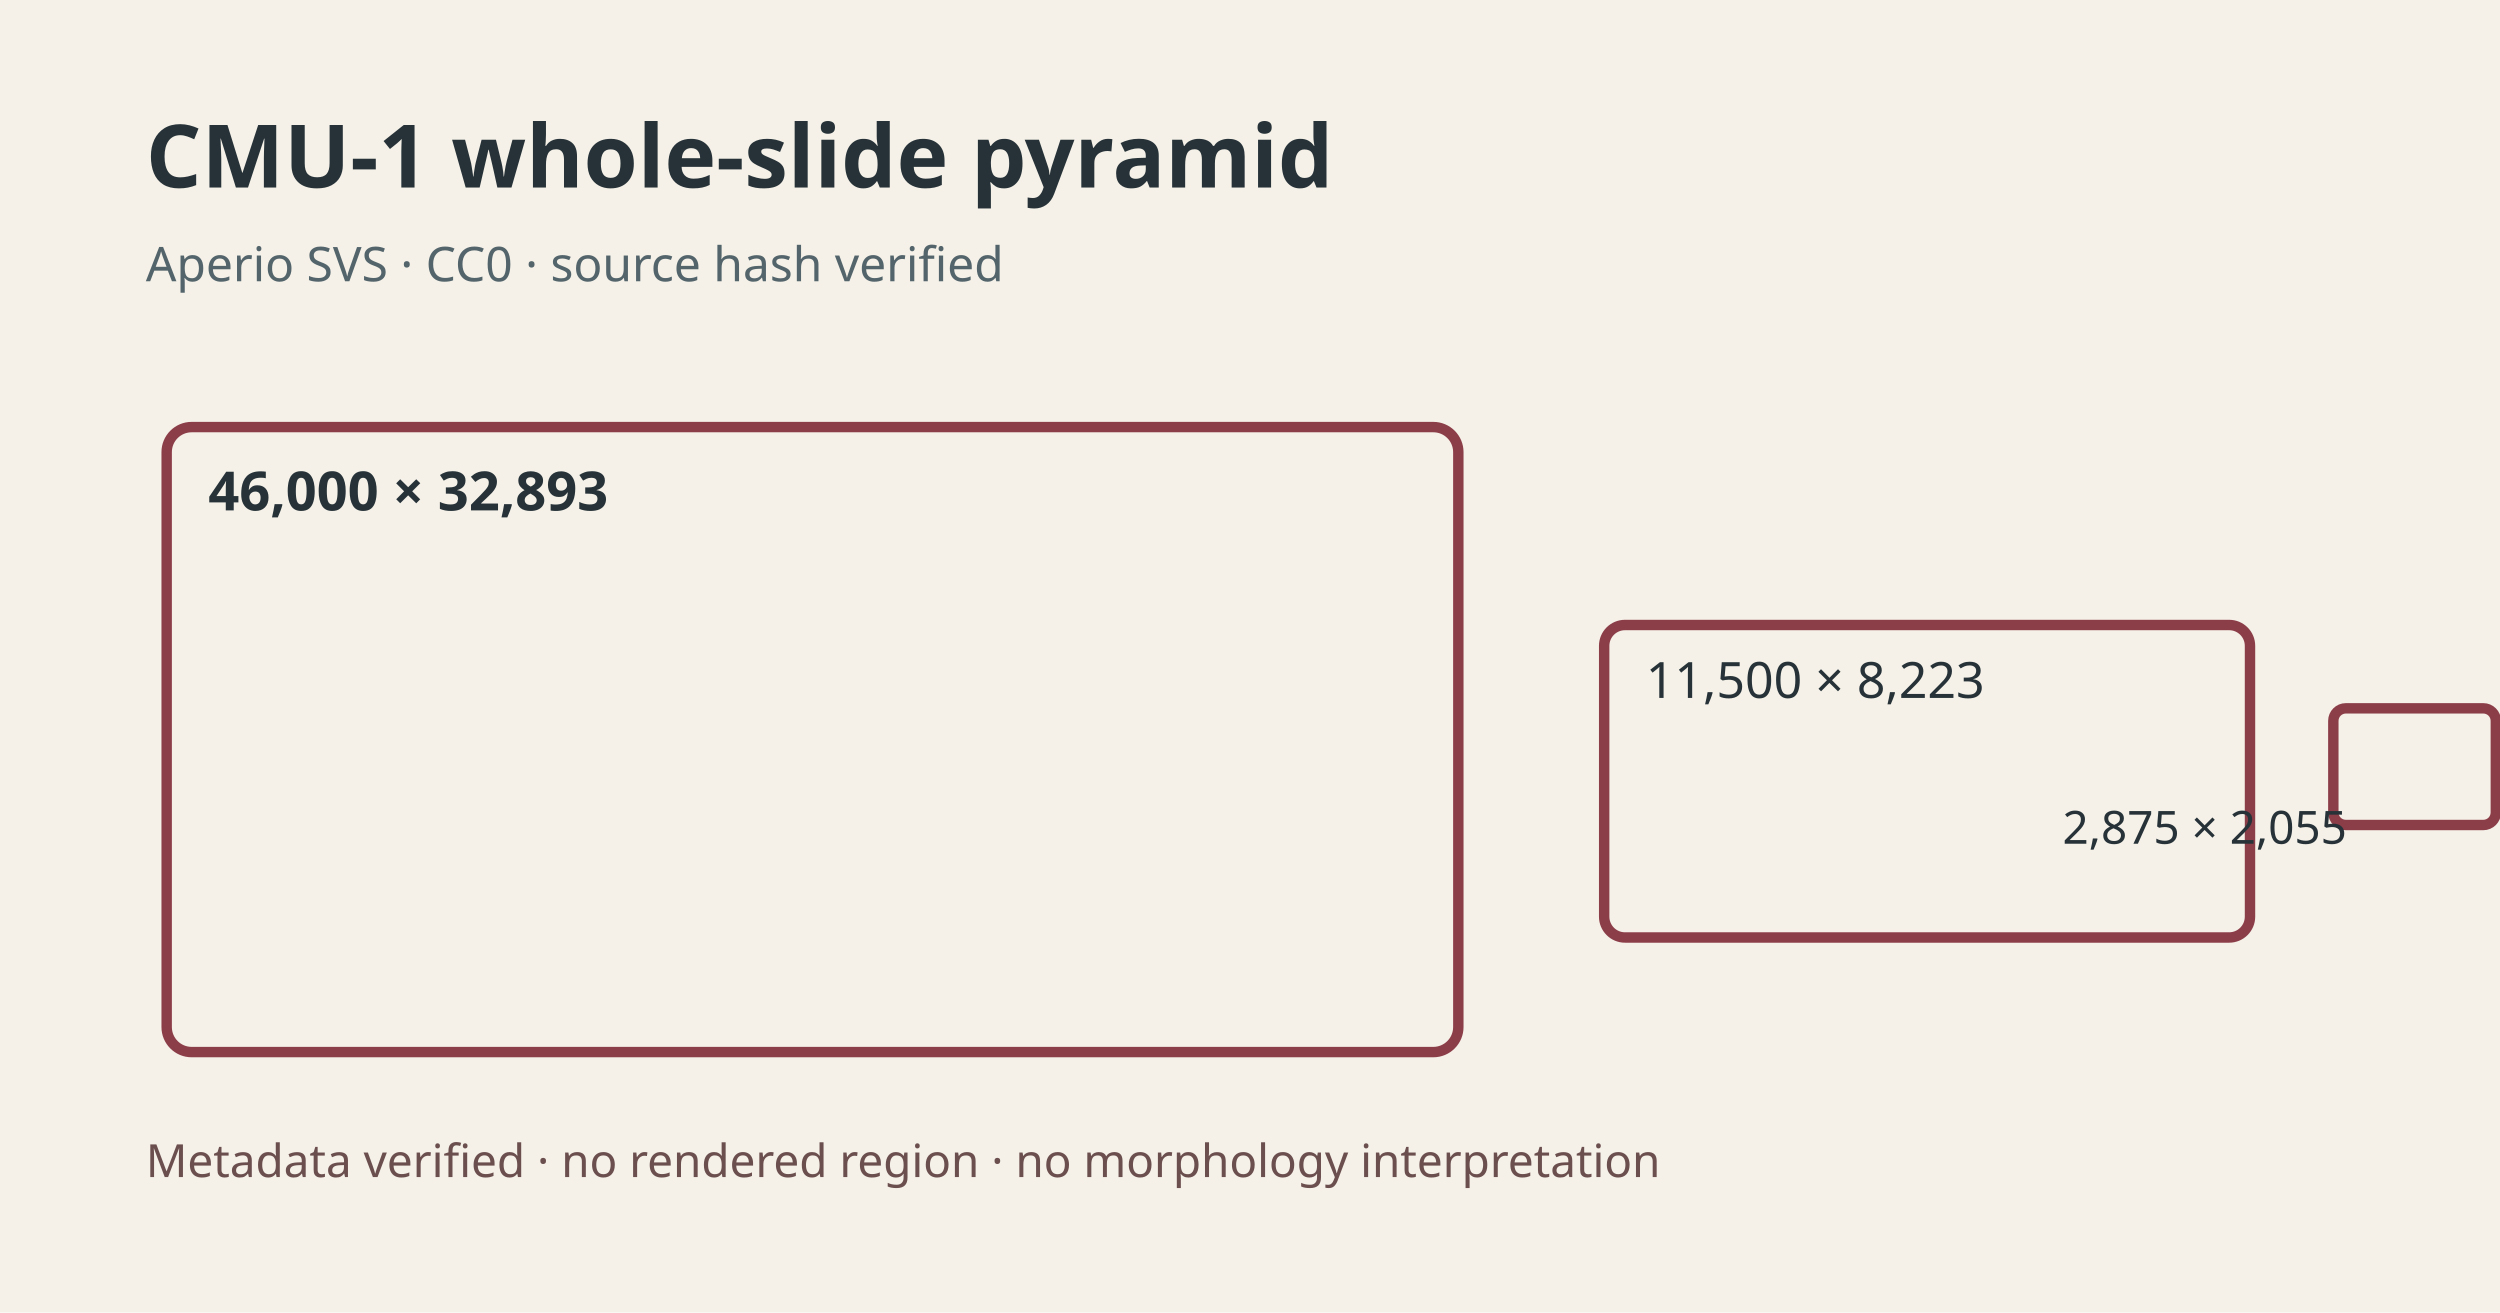
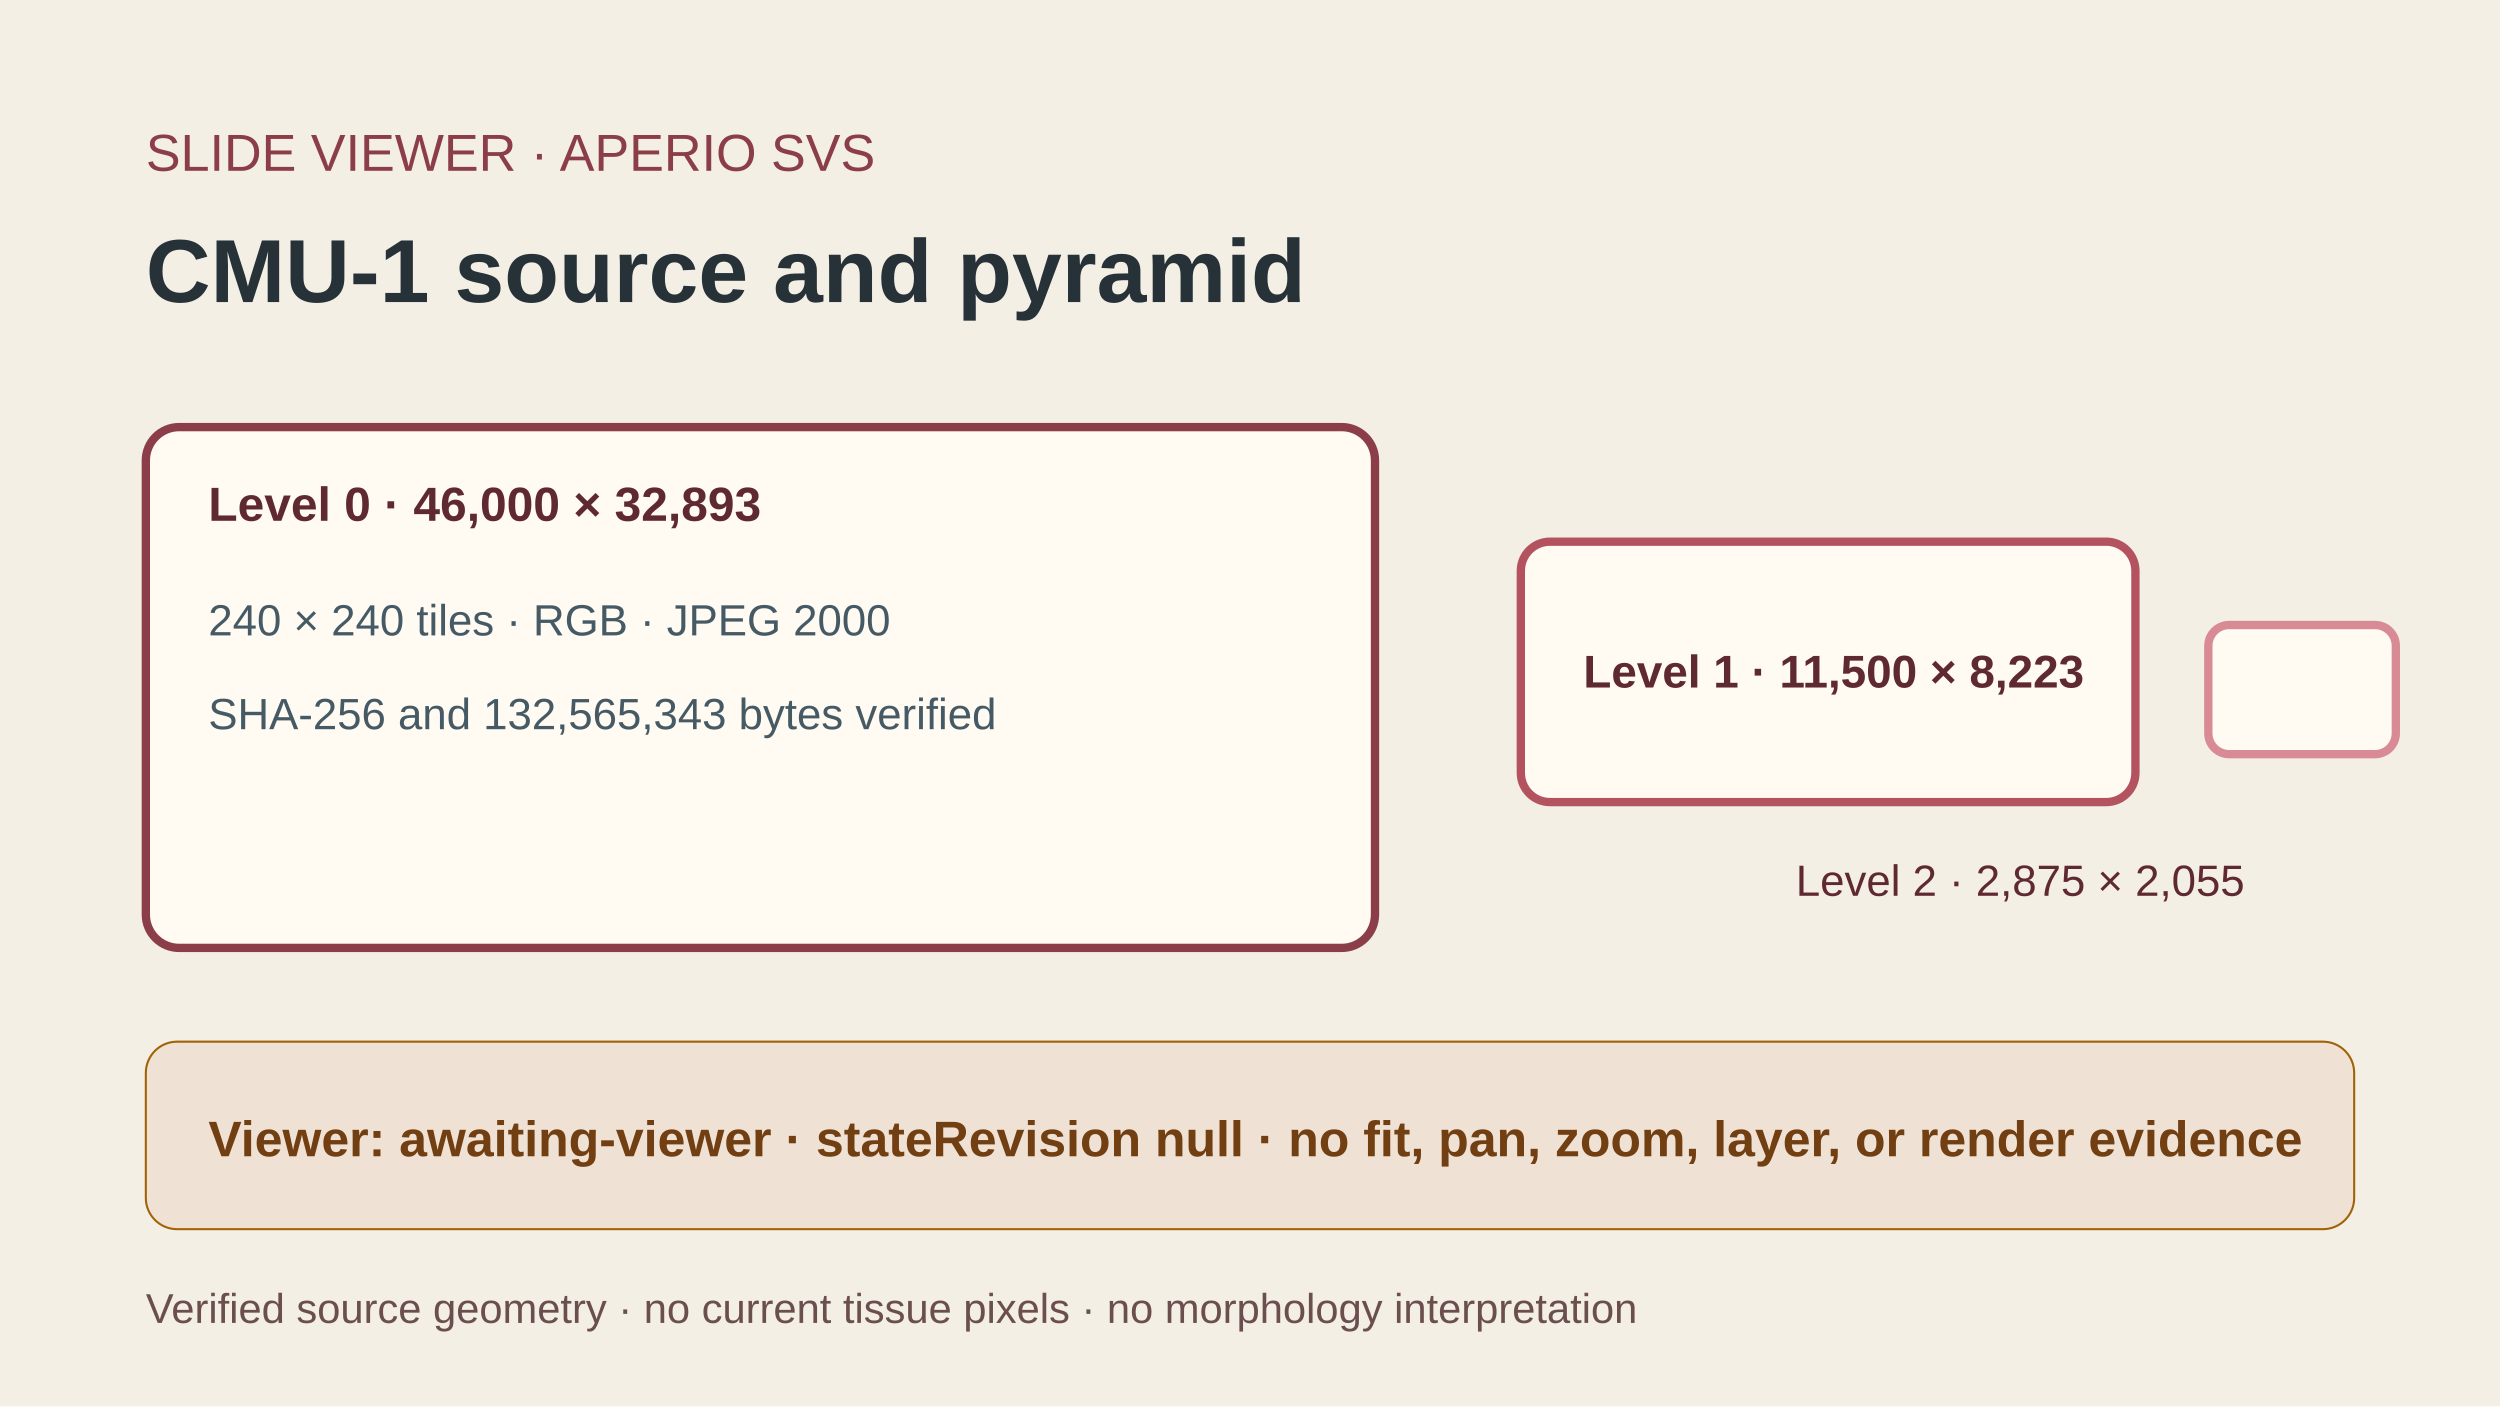
- <svg xmlns="http://www.w3.org/2000/svg" width="1200" height="630" viewBox="0 0 1200 630" role="img" aria-labelledby="title desc">
-   <rect width="1200" height="630" fill="#f5f1e8" />
-   <text x="70" y="90" font-family="Segoe UI, sans-serif" font-size="42" font-weight="700" fill="#263238">CMU-1 whole-slide pyramid</text>
-   <text x="70" y="135" font-family="Segoe UI, sans-serif" font-size="23" fill="#53646b">Aperio SVS · CC0 · source hash verified</text>
-   <g transform="translate(80 205)" fill="none" stroke="#8b3d48" stroke-width="5">
-     <rect width="620" height="300" rx="12" />
-     <rect x="690" y="95" width="310" height="150" rx="10" />
-     <rect x="1040" y="135" width="78" height="56" rx="6" />
-   </g>
-   <g font-family="Segoe UI, sans-serif" fill="#263238">
-     <text x="100" y="245" font-size="26" font-weight="700">46,000 × 32,893</text>
-     <text x="790" y="335" font-size="24">11,500 × 8,223</text>
-     <text x="990" y="405" font-size="22">2,875 × 2,055</text>
-     <text x="70" y="565" font-size="22" fill="#6b4f4f">Metadata verified · no rendered region · no morphology interpretation</text>
+ <svg xmlns="http://www.w3.org/2000/svg" width="1200" height="675" viewBox="0 0 1200 675" role="img" aria-labelledby="title desc">
+   <rect width="1200" height="675" fill="#f4efe5" />
+   <text x="70" y="82" fill="#8b3d48" font-family="Segoe UI,Arial" font-size="25">SLIDE VIEWER · APERIO SVS</text>
+   <text x="70" y="145" fill="#263238" font-family="Segoe UI,Arial" font-size="43" font-weight="700">CMU-1 source and pyramid</text>
+   <g font-family="Segoe UI,Arial">
+     <rect x="70" y="205" width="590" height="250" rx="16" fill="#fffaf2" stroke="#8b3d48" stroke-width="4" />
+     <text x="100" y="250" fill="#5f2932" font-size="23" font-weight="700">Level 0 · 46,000 × 32,893</text>
+     <rect x="730" y="260" width="295" height="125" rx="14" fill="#fffaf2" stroke="#b45360" stroke-width="4" />
+     <text x="760" y="330" fill="#5f2932" font-size="22" font-weight="700">Level 1 · 11,500 × 8,223</text>
+     <rect x="1060" y="300" width="90" height="62" rx="10" fill="#fffaf2" stroke="#d88b94" stroke-width="4" />
+     <text x="862" y="430" fill="#5f2932" font-size="21">Level 2 · 2,875 × 2,055</text>
+     <text x="100" y="305" fill="#455a64" font-size="21">240 × 240 tiles · RGB · JPEG 2000</text>
+     <text x="100" y="350" fill="#455a64" font-size="21">SHA-256 and 132,565,343 bytes verified</text>
+     <rect x="70" y="500" width="1060" height="90" rx="15" fill="#efe2d5" stroke="#a16207" />
+     <text x="100" y="555" fill="#713f12" font-size="24" font-weight="700">Viewer: awaiting-viewer · stateRevision null · no fit, pan, zoom, layer, or render evidence</text>
+     <text x="70" y="635" fill="#6b4f4f" font-size="20">Verified source geometry · no current tissue pixels · no morphology interpretation</text>
  </g>
</svg>
